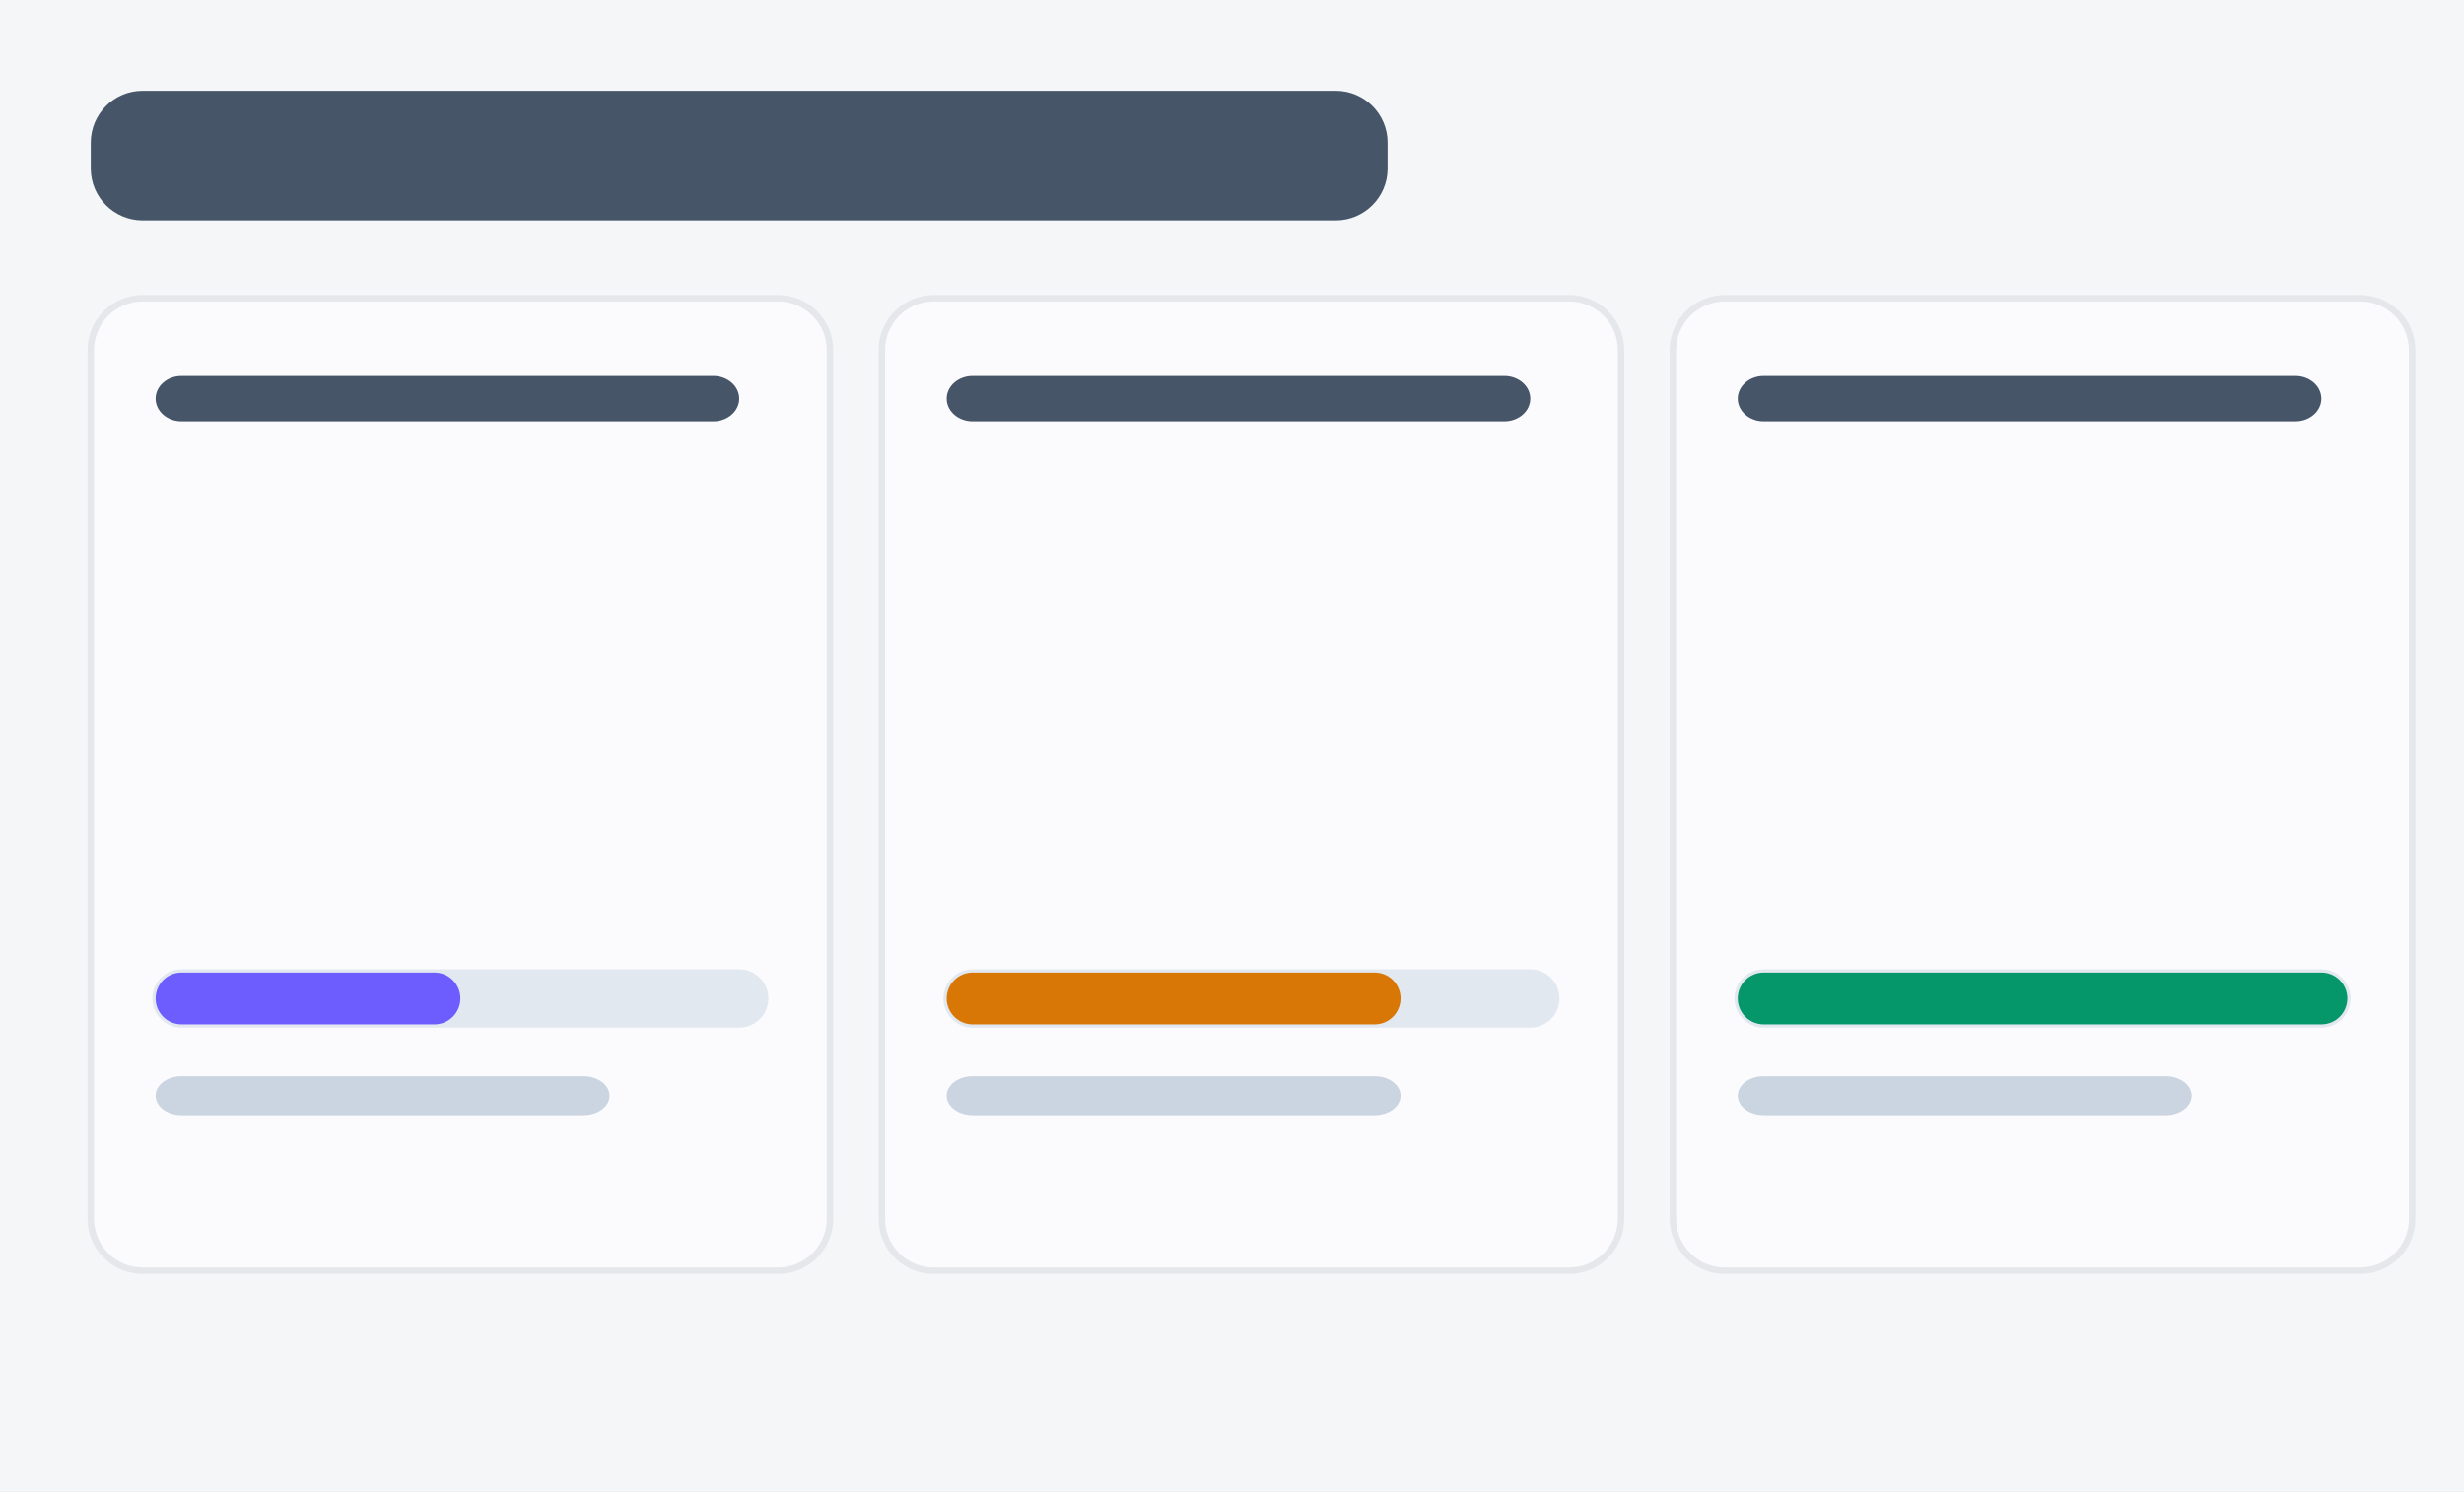
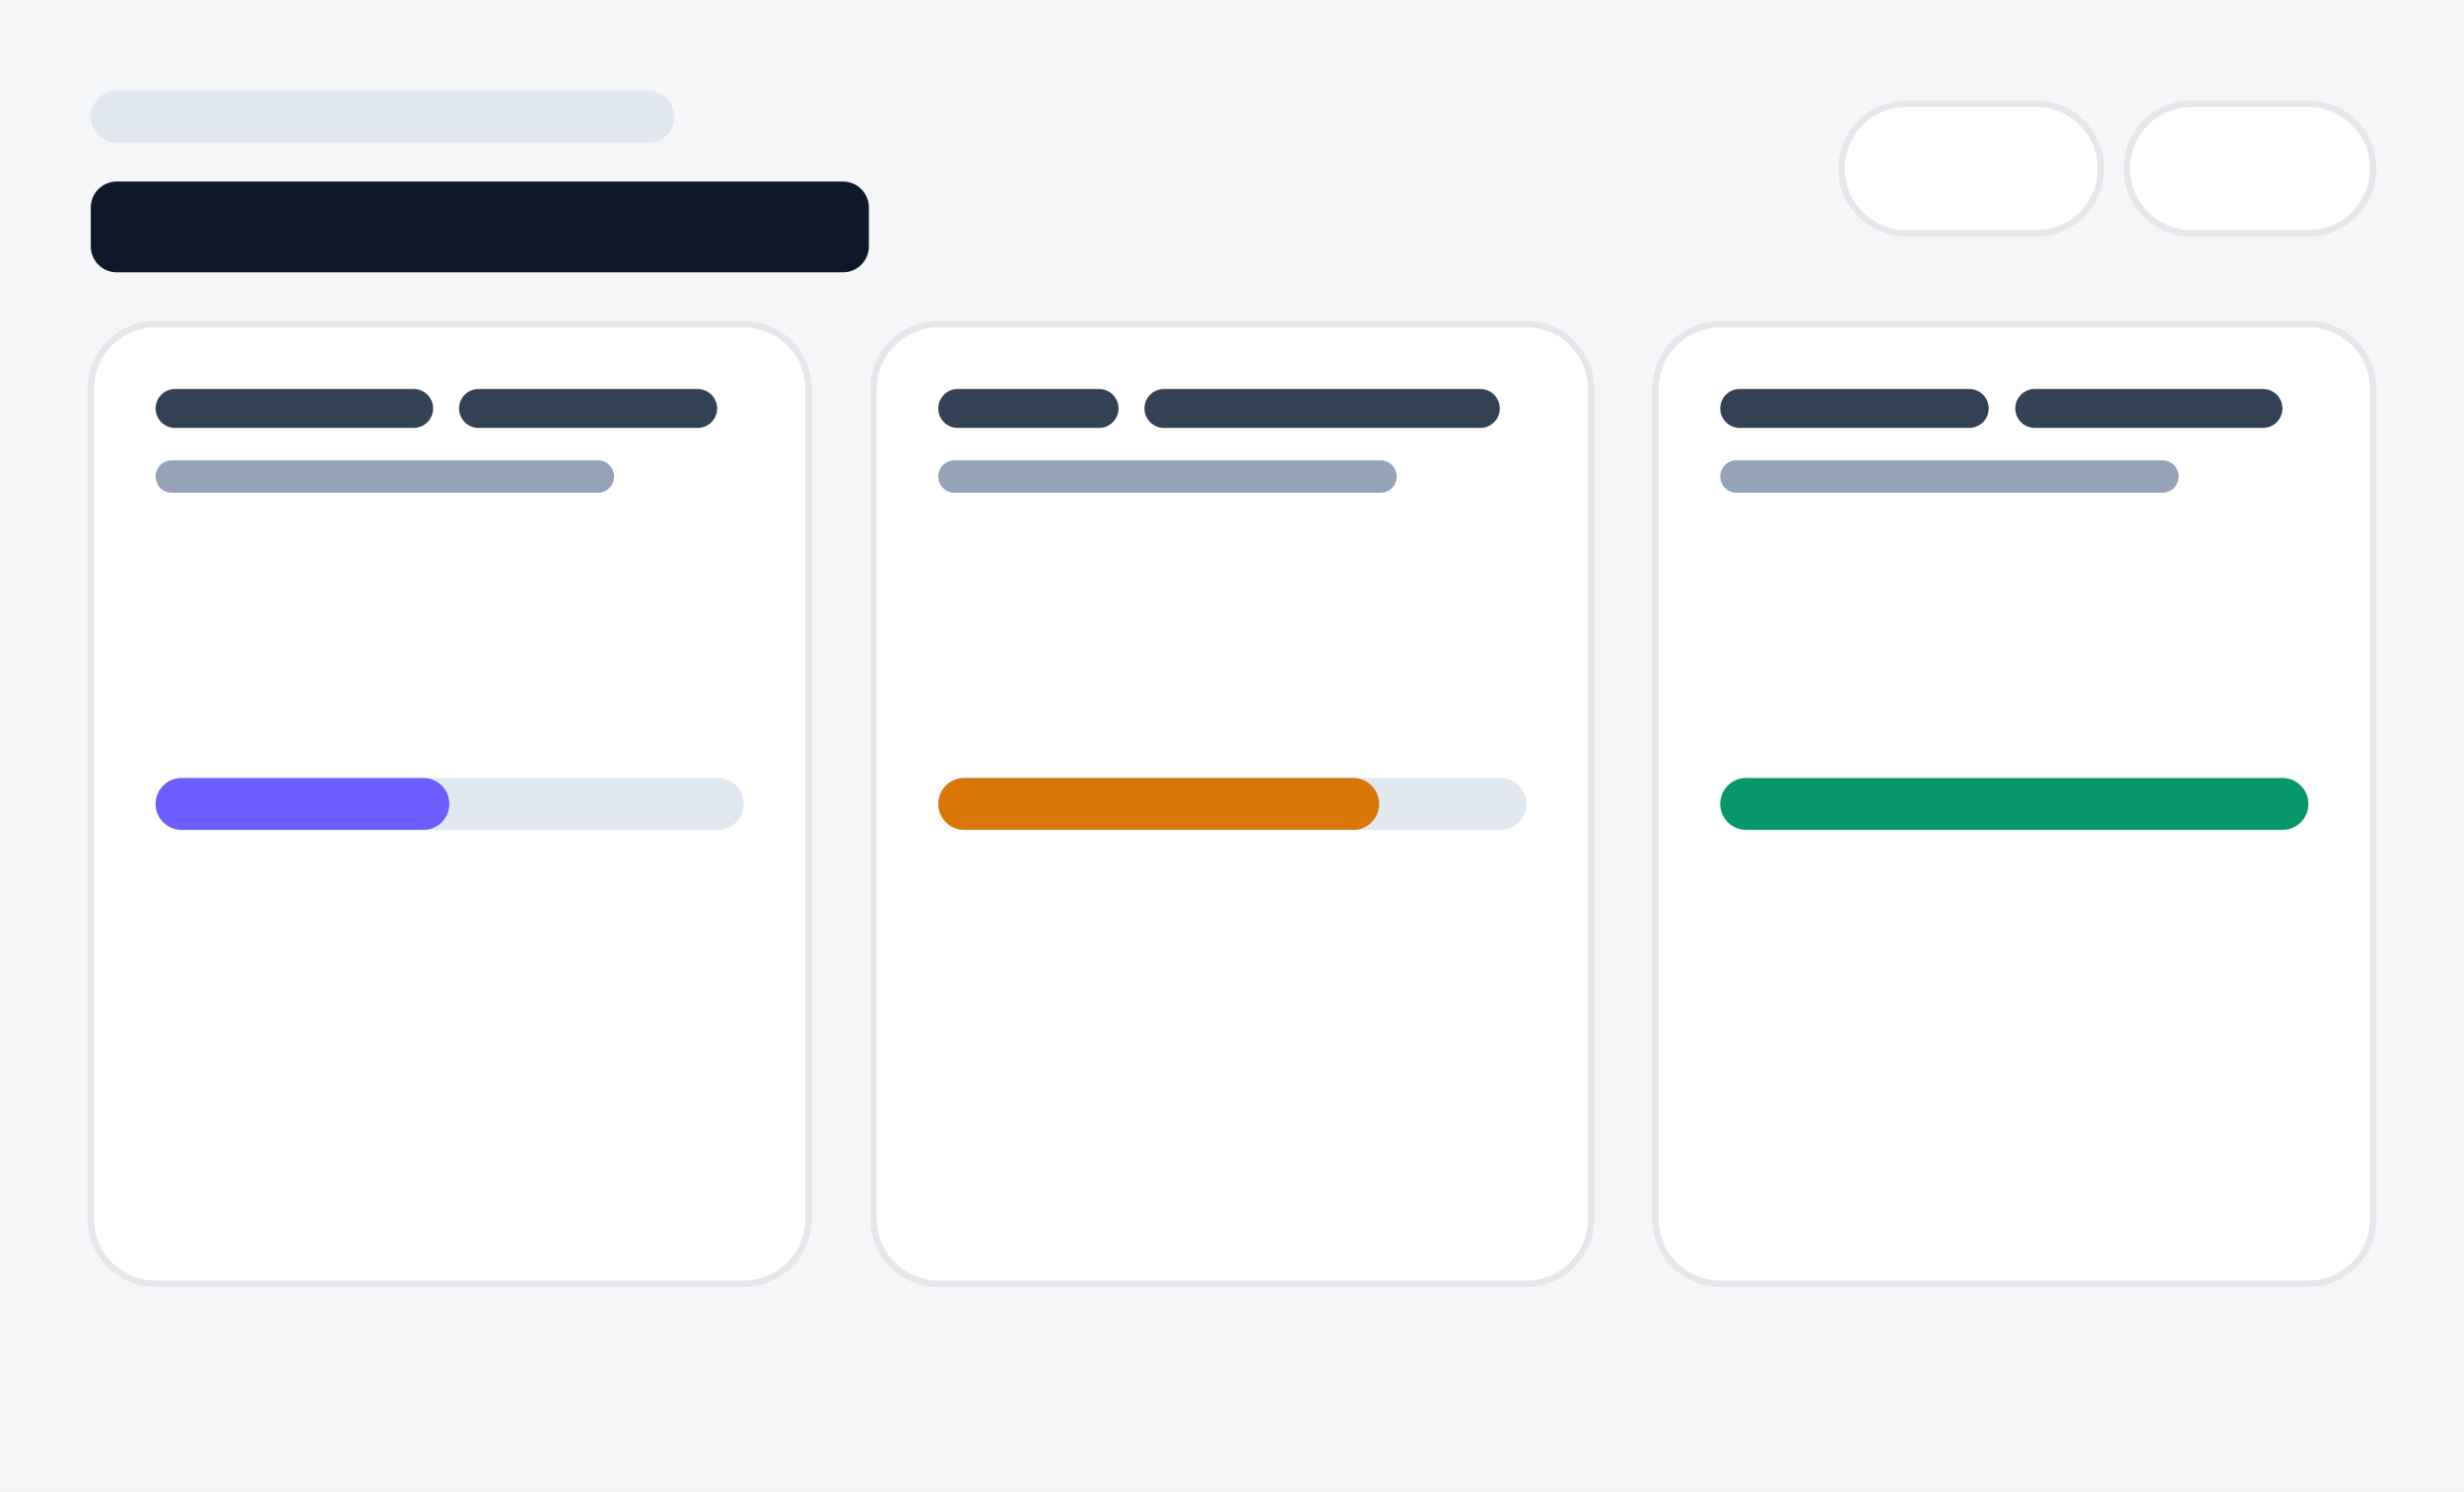
<svg xmlns="http://www.w3.org/2000/svg" viewBox="0 0 380 230" width="380" height="230">
  <rect width="380" height="230" fill="#F5F6F8" />
-   <rect x="14" y="14" width="200" height="20" rx="8" fill="#475569" />
-   <rect x="14" y="46" width="114" height="150" rx="8" fill="#FBFBFD" stroke="#E5E7EB" />
-   <rect x="24" y="58" width="90" height="7" rx="4" fill="#475569" />
-   <rect x="24" y="150" width="94" height="8" rx="4" fill="#e2e8f0" stroke="#e2e8f0" />
-   <rect x="24" y="150" width="47" height="8" rx="4" fill="#6D5DFE" />
-   <rect x="24" y="166" width="70" height="6" rx="4" fill="#cbd5e1" />
-   <rect x="136" y="46" width="114" height="150" rx="8" fill="#FBFBFD" stroke="#E5E7EB" />
-   <rect x="146" y="58" width="90" height="7" rx="4" fill="#475569" />
-   <rect x="146" y="150" width="94" height="8" rx="4" fill="#e2e8f0" stroke="#e2e8f0" />
-   <rect x="146" y="150" width="70" height="8" rx="4" fill="#d97706" />
-   <rect x="146" y="166" width="70" height="6" rx="4" fill="#cbd5e1" />
-   <rect x="258" y="46" width="114" height="150" rx="8" fill="#FBFBFD" stroke="#E5E7EB" />
-   <rect x="268" y="58" width="90" height="7" rx="4" fill="#475569" />
-   <rect x="268" y="150" width="94" height="8" rx="4" fill="#e2e8f0" stroke="#e2e8f0" />
-   <rect x="268" y="150" width="94" height="8" rx="4" fill="#059669" />
-   <rect x="268" y="166" width="70" height="6" rx="4" fill="#cbd5e1" />
+   <rect x="14.0" y="14.0" width="90.0" height="8.0" rx="4" fill="#e2e8f0" />
+   <rect x="14.0" y="28.0" width="120.0" height="14.0" rx="4" fill="#0f172a" />
+   <rect x="284.0" y="16.0" width="40.0" height="20.0" rx="10" fill="#FFFFFF" stroke="#E5E7EB" stroke-width="1" />
+   <rect x="328.0" y="16.0" width="38.0" height="20.0" rx="10" fill="#FFFFFF" stroke="#E5E7EB" stroke-width="1" />
+   <rect x="14.0" y="50.0" width="110.7" height="148.0" rx="10" fill="#FFFFFF" stroke="#E5E7EB" stroke-width="1" />
+   <rect x="24.0" y="60.0" width="42.8" height="6.0" rx="3.0" fill="#334155" />
+   <rect x="70.8" y="60.0" width="39.8" height="6.0" rx="3.0" fill="#334155" />
+   <rect x="24.0" y="71.0" width="70.7" height="5.0" rx="2.5" fill="#94a3b8" />
+   <rect x="134.7" y="50.0" width="110.7" height="148.0" rx="10" fill="#FFFFFF" stroke="#E5E7EB" stroke-width="1" />
+   <rect x="144.7" y="60.0" width="27.8" height="6.0" rx="3.0" fill="#334155" />
+   <rect x="176.5" y="60.0" width="54.8" height="6.0" rx="3.0" fill="#334155" />
+   <rect x="144.7" y="71.0" width="70.7" height="5.0" rx="2.5" fill="#94a3b8" />
+   <rect x="255.3" y="50.0" width="110.7" height="148.0" rx="10" fill="#FFFFFF" stroke="#E5E7EB" stroke-width="1" />
+   <rect x="265.3" y="60.0" width="41.4" height="6.0" rx="3.0" fill="#334155" />
+   <rect x="310.8" y="60.0" width="41.2" height="6.0" rx="3.0" fill="#334155" />
+   <rect x="265.3" y="71.0" width="70.7" height="5.0" rx="2.5" fill="#94a3b8" />
+   <rect x="24.0" y="120.0" width="90.7" height="8.0" rx="4" fill="#e2e8f0" />
+   <rect x="24.0" y="120.0" width="45.3" height="8.0" rx="4" fill="#6D5DFE" />
+   <rect x="144.7" y="120.0" width="90.7" height="8.0" rx="4" fill="#e2e8f0" />
+   <rect x="144.7" y="120.0" width="68.0" height="8.0" rx="4" fill="#d97706" />
+   <rect x="265.3" y="120.0" width="90.7" height="8.0" rx="4" fill="#e2e8f0" />
+   <rect x="265.3" y="120.0" width="90.7" height="8.0" rx="4" fill="#059669" />
</svg>
